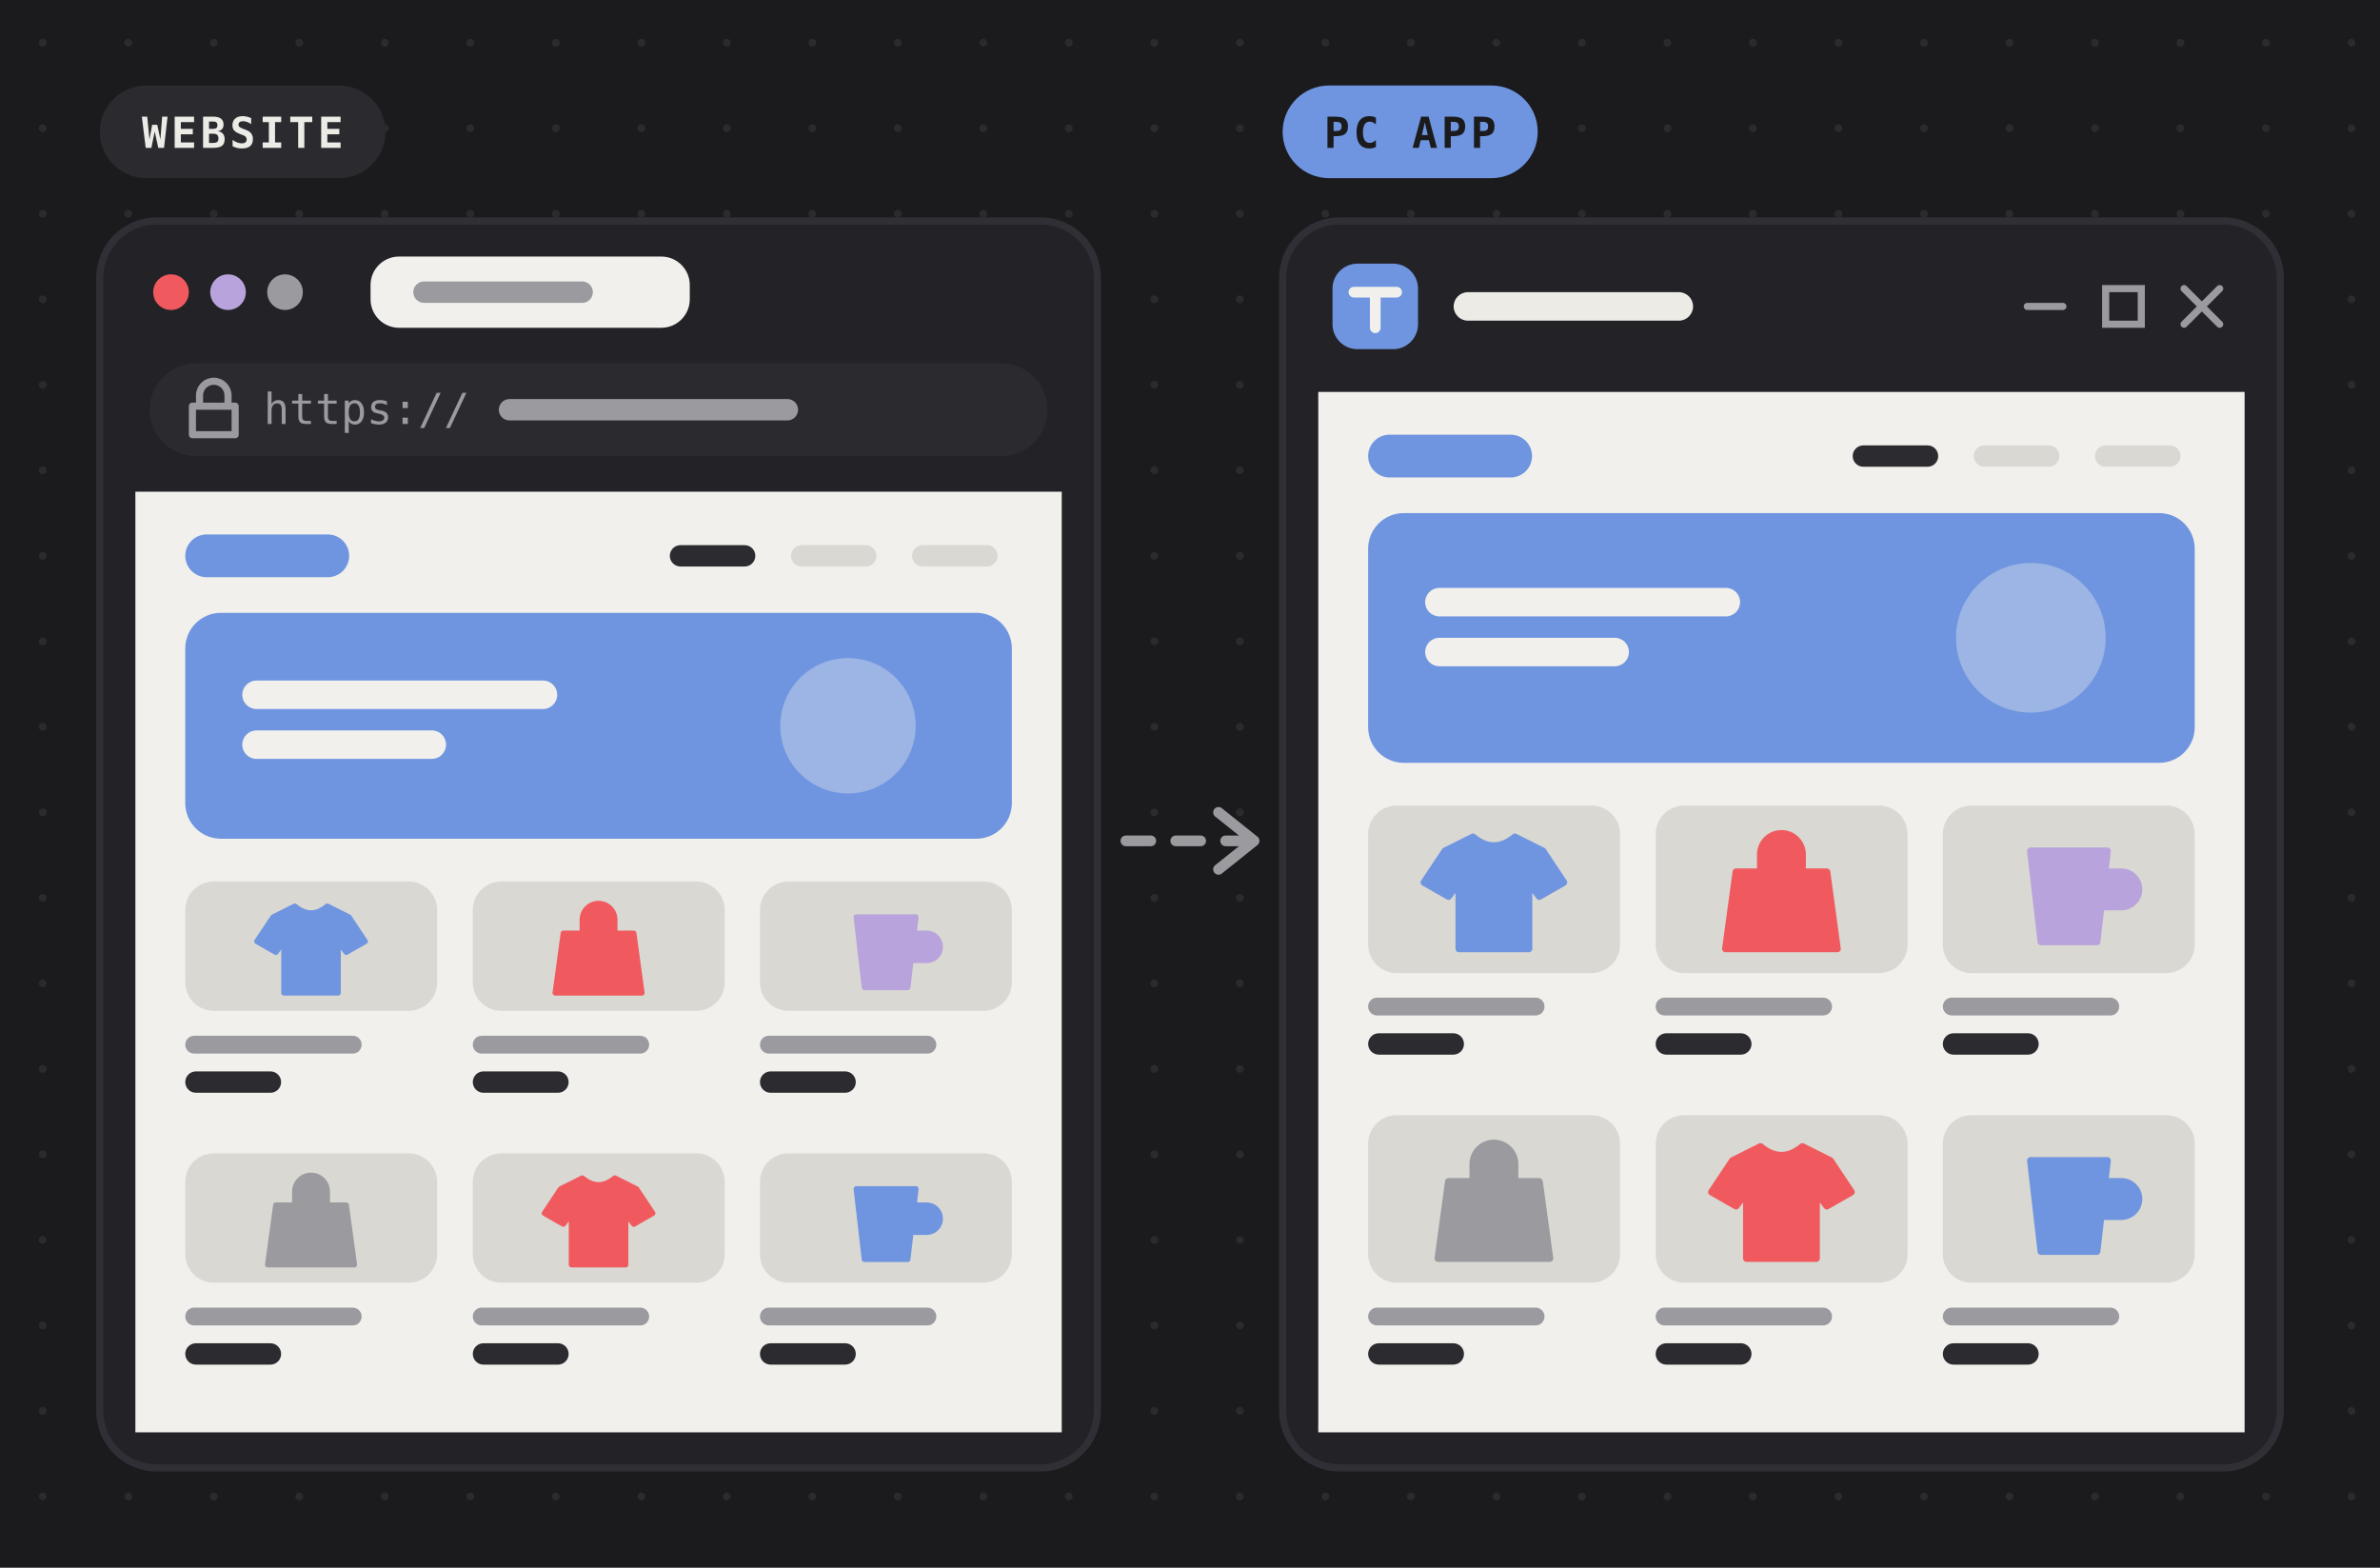
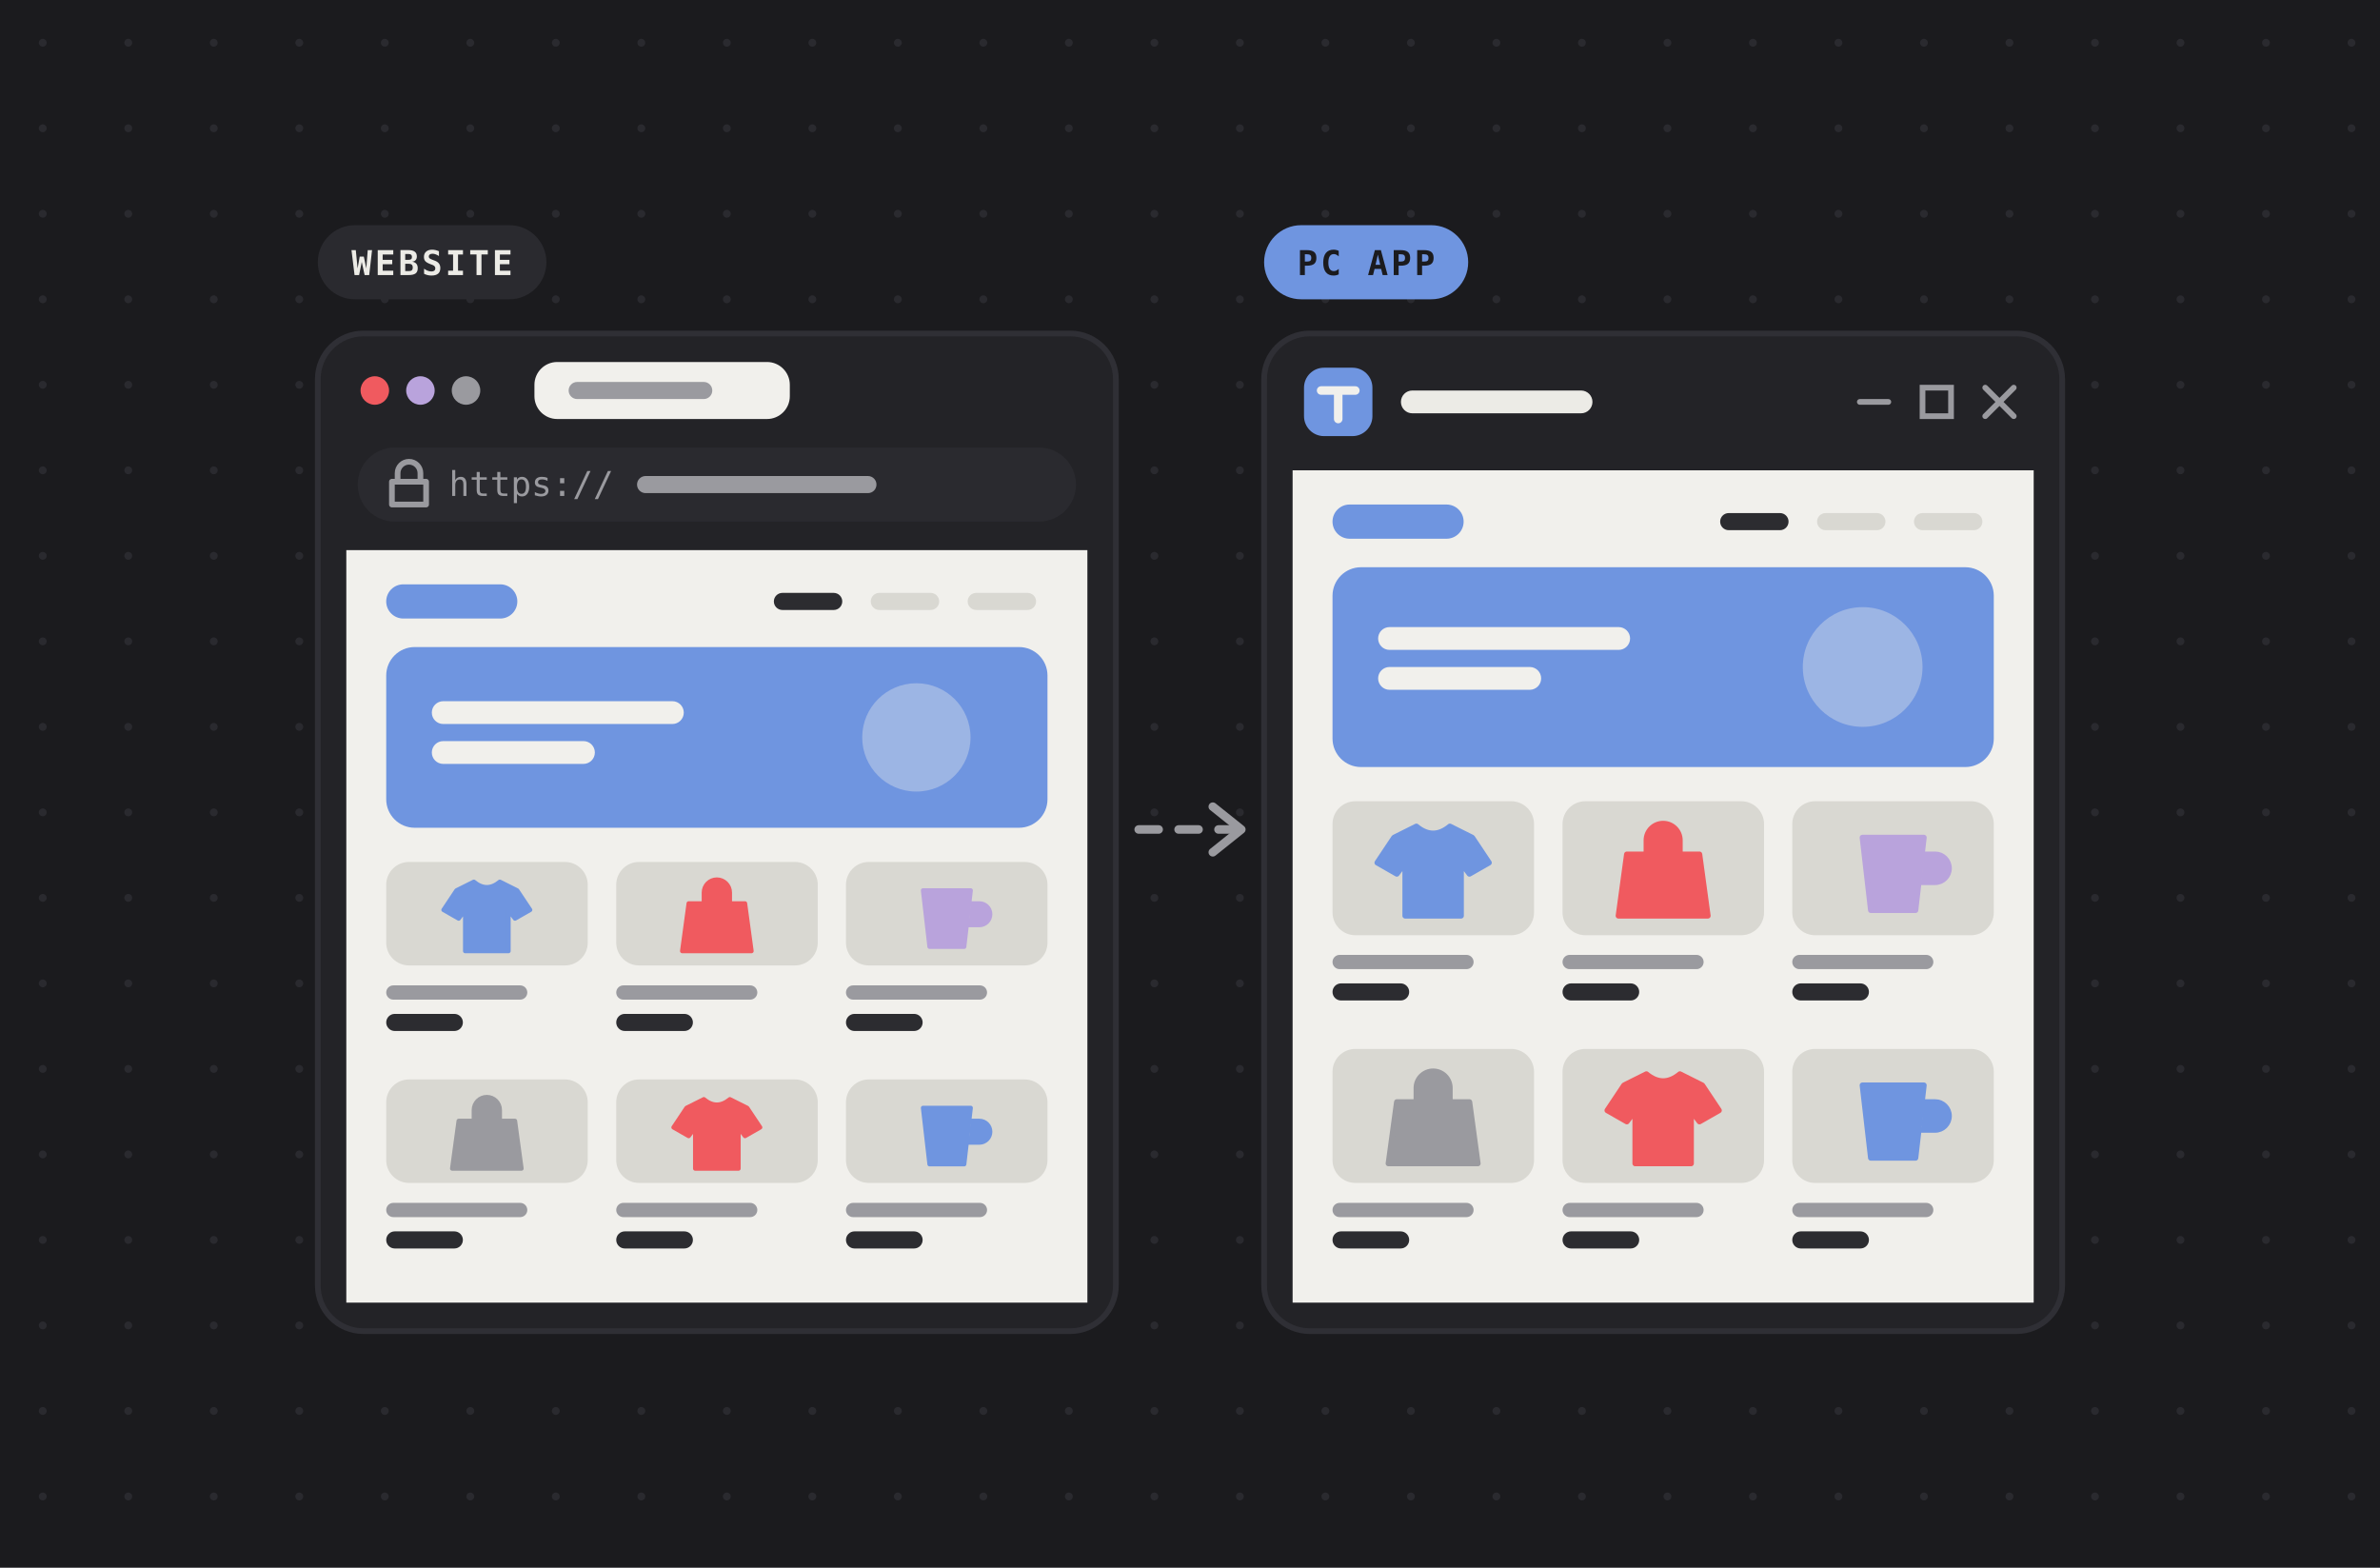
<svg xmlns="http://www.w3.org/2000/svg" viewBox="0 0 668 440" width="668" height="440">
  <rect width="668" height="440" fill="#1b1b1e" />
  <g fill="#2a2a2f">
    <circle cx="12" cy="12" r="1.1" />
    <circle cx="12" cy="36" r="1.1" />
    <circle cx="12" cy="60" r="1.1" />
    <circle cx="12" cy="84" r="1.1" />
    <circle cx="12" cy="108" r="1.1" />
    <circle cx="12" cy="132" r="1.1" />
    <circle cx="12" cy="156" r="1.1" />
    <circle cx="12" cy="180" r="1.1" />
    <circle cx="12" cy="204" r="1.1" />
    <circle cx="12" cy="228" r="1.1" />
    <circle cx="12" cy="252" r="1.1" />
    <circle cx="12" cy="276" r="1.1" />
    <circle cx="12" cy="300" r="1.1" />
    <circle cx="12" cy="324" r="1.1" />
    <circle cx="12" cy="348" r="1.1" />
    <circle cx="12" cy="372" r="1.1" />
    <circle cx="12" cy="396" r="1.1" />
    <circle cx="12" cy="420" r="1.1" />
    <circle cx="36" cy="12" r="1.1" />
    <circle cx="36" cy="36" r="1.1" />
    <circle cx="36" cy="60" r="1.1" />
    <circle cx="36" cy="84" r="1.1" />
    <circle cx="36" cy="108" r="1.1" />
    <circle cx="36" cy="132" r="1.1" />
    <circle cx="36" cy="156" r="1.1" />
    <circle cx="36" cy="180" r="1.1" />
    <circle cx="36" cy="204" r="1.1" />
    <circle cx="36" cy="228" r="1.1" />
    <circle cx="36" cy="252" r="1.1" />
    <circle cx="36" cy="276" r="1.1" />
    <circle cx="36" cy="300" r="1.1" />
    <circle cx="36" cy="324" r="1.1" />
    <circle cx="36" cy="348" r="1.1" />
    <circle cx="36" cy="372" r="1.1" />
    <circle cx="36" cy="396" r="1.1" />
    <circle cx="36" cy="420" r="1.1" />
    <circle cx="60" cy="12" r="1.1" />
    <circle cx="60" cy="36" r="1.1" />
    <circle cx="60" cy="60" r="1.1" />
    <circle cx="60" cy="84" r="1.1" />
    <circle cx="60" cy="108" r="1.1" />
    <circle cx="60" cy="132" r="1.1" />
    <circle cx="60" cy="156" r="1.1" />
    <circle cx="60" cy="180" r="1.1" />
    <circle cx="60" cy="204" r="1.1" />
    <circle cx="60" cy="228" r="1.1" />
    <circle cx="60" cy="252" r="1.1" />
    <circle cx="60" cy="276" r="1.1" />
    <circle cx="60" cy="300" r="1.1" />
    <circle cx="60" cy="324" r="1.1" />
    <circle cx="60" cy="348" r="1.1" />
    <circle cx="60" cy="372" r="1.1" />
    <circle cx="60" cy="396" r="1.1" />
    <circle cx="60" cy="420" r="1.1" />
    <circle cx="84" cy="12" r="1.1" />
    <circle cx="84" cy="36" r="1.1" />
    <circle cx="84" cy="60" r="1.1" />
    <circle cx="84" cy="84" r="1.1" />
    <circle cx="84" cy="108" r="1.1" />
    <circle cx="84" cy="132" r="1.1" />
    <circle cx="84" cy="156" r="1.1" />
    <circle cx="84" cy="180" r="1.1" />
    <circle cx="84" cy="204" r="1.1" />
    <circle cx="84" cy="228" r="1.1" />
    <circle cx="84" cy="252" r="1.1" />
    <circle cx="84" cy="276" r="1.1" />
    <circle cx="84" cy="300" r="1.1" />
    <circle cx="84" cy="324" r="1.1" />
    <circle cx="84" cy="348" r="1.1" />
    <circle cx="84" cy="372" r="1.1" />
    <circle cx="84" cy="396" r="1.1" />
    <circle cx="84" cy="420" r="1.1" />
    <circle cx="108" cy="12" r="1.1" />
    <circle cx="108" cy="36" r="1.1" />
    <circle cx="108" cy="60" r="1.1" />
    <circle cx="108" cy="84" r="1.1" />
    <circle cx="108" cy="108" r="1.1" />
    <circle cx="108" cy="132" r="1.1" />
    <circle cx="108" cy="156" r="1.1" />
    <circle cx="108" cy="180" r="1.1" />
    <circle cx="108" cy="204" r="1.1" />
    <circle cx="108" cy="228" r="1.1" />
    <circle cx="108" cy="252" r="1.1" />
    <circle cx="108" cy="276" r="1.1" />
    <circle cx="108" cy="300" r="1.1" />
    <circle cx="108" cy="324" r="1.1" />
    <circle cx="108" cy="348" r="1.1" />
    <circle cx="108" cy="372" r="1.1" />
    <circle cx="108" cy="396" r="1.1" />
    <circle cx="108" cy="420" r="1.1" />
    <circle cx="132" cy="12" r="1.1" />
    <circle cx="132" cy="36" r="1.1" />
    <circle cx="132" cy="60" r="1.1" />
    <circle cx="132" cy="84" r="1.1" />
    <circle cx="132" cy="108" r="1.1" />
    <circle cx="132" cy="132" r="1.1" />
    <circle cx="132" cy="156" r="1.1" />
    <circle cx="132" cy="180" r="1.1" />
    <circle cx="132" cy="204" r="1.1" />
    <circle cx="132" cy="228" r="1.1" />
    <circle cx="132" cy="252" r="1.1" />
    <circle cx="132" cy="276" r="1.1" />
    <circle cx="132" cy="300" r="1.1" />
    <circle cx="132" cy="324" r="1.1" />
    <circle cx="132" cy="348" r="1.1" />
    <circle cx="132" cy="372" r="1.1" />
    <circle cx="132" cy="396" r="1.1" />
    <circle cx="132" cy="420" r="1.1" />
    <circle cx="156" cy="12" r="1.1" />
    <circle cx="156" cy="36" r="1.1" />
    <circle cx="156" cy="60" r="1.1" />
    <circle cx="156" cy="84" r="1.1" />
    <circle cx="156" cy="108" r="1.1" />
    <circle cx="156" cy="132" r="1.1" />
    <circle cx="156" cy="156" r="1.1" />
    <circle cx="156" cy="180" r="1.1" />
    <circle cx="156" cy="204" r="1.1" />
    <circle cx="156" cy="228" r="1.1" />
    <circle cx="156" cy="252" r="1.1" />
    <circle cx="156" cy="276" r="1.1" />
    <circle cx="156" cy="300" r="1.1" />
    <circle cx="156" cy="324" r="1.1" />
    <circle cx="156" cy="348" r="1.1" />
    <circle cx="156" cy="372" r="1.1" />
    <circle cx="156" cy="396" r="1.1" />
    <circle cx="156" cy="420" r="1.1" />
    <circle cx="180" cy="12" r="1.1" />
    <circle cx="180" cy="36" r="1.1" />
    <circle cx="180" cy="60" r="1.1" />
    <circle cx="180" cy="84" r="1.1" />
    <circle cx="180" cy="108" r="1.1" />
    <circle cx="180" cy="132" r="1.1" />
    <circle cx="180" cy="156" r="1.1" />
    <circle cx="180" cy="180" r="1.1" />
    <circle cx="180" cy="204" r="1.1" />
    <circle cx="180" cy="228" r="1.1" />
    <circle cx="180" cy="252" r="1.1" />
    <circle cx="180" cy="276" r="1.1" />
    <circle cx="180" cy="300" r="1.1" />
    <circle cx="180" cy="324" r="1.1" />
    <circle cx="180" cy="348" r="1.1" />
    <circle cx="180" cy="372" r="1.1" />
    <circle cx="180" cy="396" r="1.1" />
    <circle cx="180" cy="420" r="1.1" />
    <circle cx="204" cy="12" r="1.1" />
    <circle cx="204" cy="36" r="1.1" />
    <circle cx="204" cy="60" r="1.1" />
    <circle cx="204" cy="84" r="1.1" />
    <circle cx="204" cy="108" r="1.1" />
    <circle cx="204" cy="132" r="1.1" />
    <circle cx="204" cy="156" r="1.1" />
    <circle cx="204" cy="180" r="1.1" />
    <circle cx="204" cy="204" r="1.1" />
    <circle cx="204" cy="228" r="1.1" />
    <circle cx="204" cy="252" r="1.1" />
    <circle cx="204" cy="276" r="1.1" />
    <circle cx="204" cy="300" r="1.1" />
    <circle cx="204" cy="324" r="1.1" />
    <circle cx="204" cy="348" r="1.1" />
    <circle cx="204" cy="372" r="1.1" />
    <circle cx="204" cy="396" r="1.1" />
    <circle cx="204" cy="420" r="1.1" />
    <circle cx="228" cy="12" r="1.1" />
    <circle cx="228" cy="36" r="1.1" />
    <circle cx="228" cy="60" r="1.1" />
    <circle cx="228" cy="84" r="1.1" />
    <circle cx="228" cy="108" r="1.1" />
    <circle cx="228" cy="132" r="1.1" />
    <circle cx="228" cy="156" r="1.1" />
    <circle cx="228" cy="180" r="1.1" />
    <circle cx="228" cy="204" r="1.1" />
    <circle cx="228" cy="228" r="1.1" />
    <circle cx="228" cy="252" r="1.1" />
    <circle cx="228" cy="276" r="1.1" />
    <circle cx="228" cy="300" r="1.1" />
    <circle cx="228" cy="324" r="1.1" />
    <circle cx="228" cy="348" r="1.1" />
    <circle cx="228" cy="372" r="1.1" />
    <circle cx="228" cy="396" r="1.1" />
    <circle cx="228" cy="420" r="1.1" />
    <circle cx="252" cy="12" r="1.1" />
    <circle cx="252" cy="36" r="1.1" />
    <circle cx="252" cy="60" r="1.1" />
    <circle cx="252" cy="84" r="1.1" />
    <circle cx="252" cy="108" r="1.1" />
    <circle cx="252" cy="132" r="1.1" />
    <circle cx="252" cy="156" r="1.1" />
    <circle cx="252" cy="180" r="1.1" />
    <circle cx="252" cy="204" r="1.1" />
    <circle cx="252" cy="228" r="1.1" />
    <circle cx="252" cy="252" r="1.1" />
    <circle cx="252" cy="276" r="1.1" />
    <circle cx="252" cy="300" r="1.1" />
    <circle cx="252" cy="324" r="1.1" />
    <circle cx="252" cy="348" r="1.1" />
    <circle cx="252" cy="372" r="1.1" />
    <circle cx="252" cy="396" r="1.1" />
    <circle cx="252" cy="420" r="1.1" />
    <circle cx="276" cy="12" r="1.1" />
    <circle cx="276" cy="36" r="1.1" />
    <circle cx="276" cy="60" r="1.1" />
    <circle cx="276" cy="84" r="1.1" />
    <circle cx="276" cy="108" r="1.1" />
    <circle cx="276" cy="132" r="1.1" />
    <circle cx="276" cy="156" r="1.1" />
    <circle cx="276" cy="180" r="1.1" />
    <circle cx="276" cy="204" r="1.1" />
    <circle cx="276" cy="228" r="1.1" />
    <circle cx="276" cy="252" r="1.1" />
    <circle cx="276" cy="276" r="1.1" />
    <circle cx="276" cy="300" r="1.1" />
    <circle cx="276" cy="324" r="1.1" />
    <circle cx="276" cy="348" r="1.1" />
    <circle cx="276" cy="372" r="1.1" />
    <circle cx="276" cy="396" r="1.1" />
    <circle cx="276" cy="420" r="1.1" />
    <circle cx="300" cy="12" r="1.1" />
    <circle cx="300" cy="36" r="1.1" />
    <circle cx="300" cy="60" r="1.1" />
    <circle cx="300" cy="84" r="1.1" />
    <circle cx="300" cy="108" r="1.1" />
    <circle cx="300" cy="132" r="1.1" />
    <circle cx="300" cy="156" r="1.1" />
    <circle cx="300" cy="180" r="1.1" />
    <circle cx="300" cy="204" r="1.1" />
    <circle cx="300" cy="228" r="1.1" />
    <circle cx="300" cy="252" r="1.1" />
    <circle cx="300" cy="276" r="1.1" />
    <circle cx="300" cy="300" r="1.1" />
    <circle cx="300" cy="324" r="1.1" />
    <circle cx="300" cy="348" r="1.1" />
    <circle cx="300" cy="372" r="1.1" />
    <circle cx="300" cy="396" r="1.1" />
    <circle cx="300" cy="420" r="1.1" />
    <circle cx="324" cy="12" r="1.1" />
    <circle cx="324" cy="36" r="1.1" />
    <circle cx="324" cy="60" r="1.1" />
    <circle cx="324" cy="84" r="1.1" />
    <circle cx="324" cy="108" r="1.1" />
    <circle cx="324" cy="132" r="1.1" />
    <circle cx="324" cy="156" r="1.1" />
    <circle cx="324" cy="180" r="1.1" />
    <circle cx="324" cy="204" r="1.1" />
    <circle cx="324" cy="228" r="1.1" />
    <circle cx="324" cy="252" r="1.1" />
    <circle cx="324" cy="276" r="1.1" />
    <circle cx="324" cy="300" r="1.1" />
    <circle cx="324" cy="324" r="1.1" />
    <circle cx="324" cy="348" r="1.1" />
    <circle cx="324" cy="372" r="1.1" />
    <circle cx="324" cy="396" r="1.1" />
    <circle cx="324" cy="420" r="1.1" />
    <circle cx="348" cy="12" r="1.1" />
    <circle cx="348" cy="36" r="1.1" />
    <circle cx="348" cy="60" r="1.1" />
    <circle cx="348" cy="84" r="1.1" />
    <circle cx="348" cy="108" r="1.1" />
    <circle cx="348" cy="132" r="1.1" />
    <circle cx="348" cy="156" r="1.1" />
    <circle cx="348" cy="180" r="1.1" />
    <circle cx="348" cy="204" r="1.1" />
    <circle cx="348" cy="228" r="1.1" />
    <circle cx="348" cy="252" r="1.1" />
    <circle cx="348" cy="276" r="1.1" />
    <circle cx="348" cy="300" r="1.1" />
    <circle cx="348" cy="324" r="1.1" />
    <circle cx="348" cy="348" r="1.1" />
    <circle cx="348" cy="372" r="1.1" />
    <circle cx="348" cy="396" r="1.1" />
    <circle cx="348" cy="420" r="1.1" />
    <circle cx="372" cy="12" r="1.1" />
    <circle cx="372" cy="36" r="1.1" />
    <circle cx="372" cy="60" r="1.1" />
    <circle cx="372" cy="84" r="1.1" />
    <circle cx="372" cy="108" r="1.1" />
    <circle cx="372" cy="132" r="1.1" />
    <circle cx="372" cy="156" r="1.1" />
    <circle cx="372" cy="180" r="1.1" />
    <circle cx="372" cy="204" r="1.1" />
    <circle cx="372" cy="228" r="1.1" />
    <circle cx="372" cy="252" r="1.1" />
    <circle cx="372" cy="276" r="1.1" />
    <circle cx="372" cy="300" r="1.1" />
    <circle cx="372" cy="324" r="1.1" />
    <circle cx="372" cy="348" r="1.1" />
    <circle cx="372" cy="372" r="1.1" />
    <circle cx="372" cy="396" r="1.1" />
    <circle cx="372" cy="420" r="1.1" />
    <circle cx="396" cy="12" r="1.1" />
    <circle cx="396" cy="36" r="1.1" />
    <circle cx="396" cy="60" r="1.1" />
    <circle cx="396" cy="84" r="1.1" />
    <circle cx="396" cy="108" r="1.1" />
    <circle cx="396" cy="132" r="1.1" />
    <circle cx="396" cy="156" r="1.1" />
    <circle cx="396" cy="180" r="1.1" />
    <circle cx="396" cy="204" r="1.1" />
    <circle cx="396" cy="228" r="1.1" />
    <circle cx="396" cy="252" r="1.1" />
    <circle cx="396" cy="276" r="1.1" />
    <circle cx="396" cy="300" r="1.1" />
    <circle cx="396" cy="324" r="1.1" />
    <circle cx="396" cy="348" r="1.1" />
    <circle cx="396" cy="372" r="1.1" />
    <circle cx="396" cy="396" r="1.1" />
    <circle cx="396" cy="420" r="1.1" />
    <circle cx="420" cy="12" r="1.1" />
    <circle cx="420" cy="36" r="1.1" />
    <circle cx="420" cy="60" r="1.1" />
    <circle cx="420" cy="84" r="1.1" />
    <circle cx="420" cy="108" r="1.1" />
    <circle cx="420" cy="132" r="1.1" />
    <circle cx="420" cy="156" r="1.1" />
    <circle cx="420" cy="180" r="1.1" />
    <circle cx="420" cy="204" r="1.1" />
    <circle cx="420" cy="228" r="1.1" />
    <circle cx="420" cy="252" r="1.1" />
    <circle cx="420" cy="276" r="1.1" />
    <circle cx="420" cy="300" r="1.1" />
    <circle cx="420" cy="324" r="1.1" />
    <circle cx="420" cy="348" r="1.1" />
    <circle cx="420" cy="372" r="1.1" />
    <circle cx="420" cy="396" r="1.1" />
    <circle cx="420" cy="420" r="1.1" />
    <circle cx="444" cy="12" r="1.1" />
    <circle cx="444" cy="36" r="1.1" />
    <circle cx="444" cy="60" r="1.1" />
    <circle cx="444" cy="84" r="1.1" />
    <circle cx="444" cy="108" r="1.1" />
    <circle cx="444" cy="132" r="1.1" />
    <circle cx="444" cy="156" r="1.1" />
    <circle cx="444" cy="180" r="1.1" />
    <circle cx="444" cy="204" r="1.1" />
    <circle cx="444" cy="228" r="1.1" />
    <circle cx="444" cy="252" r="1.1" />
    <circle cx="444" cy="276" r="1.1" />
    <circle cx="444" cy="300" r="1.1" />
    <circle cx="444" cy="324" r="1.1" />
    <circle cx="444" cy="348" r="1.1" />
    <circle cx="444" cy="372" r="1.1" />
    <circle cx="444" cy="396" r="1.1" />
    <circle cx="444" cy="420" r="1.1" />
    <circle cx="468" cy="12" r="1.1" />
    <circle cx="468" cy="36" r="1.1" />
    <circle cx="468" cy="60" r="1.1" />
    <circle cx="468" cy="84" r="1.1" />
    <circle cx="468" cy="108" r="1.1" />
    <circle cx="468" cy="132" r="1.1" />
    <circle cx="468" cy="156" r="1.1" />
    <circle cx="468" cy="180" r="1.1" />
    <circle cx="468" cy="204" r="1.1" />
    <circle cx="468" cy="228" r="1.1" />
    <circle cx="468" cy="252" r="1.1" />
    <circle cx="468" cy="276" r="1.1" />
    <circle cx="468" cy="300" r="1.1" />
    <circle cx="468" cy="324" r="1.1" />
    <circle cx="468" cy="348" r="1.1" />
    <circle cx="468" cy="372" r="1.1" />
    <circle cx="468" cy="396" r="1.1" />
    <circle cx="468" cy="420" r="1.1" />
    <circle cx="492" cy="12" r="1.1" />
    <circle cx="492" cy="36" r="1.1" />
    <circle cx="492" cy="60" r="1.1" />
    <circle cx="492" cy="84" r="1.1" />
    <circle cx="492" cy="108" r="1.1" />
    <circle cx="492" cy="132" r="1.1" />
    <circle cx="492" cy="156" r="1.1" />
    <circle cx="492" cy="180" r="1.1" />
    <circle cx="492" cy="204" r="1.1" />
    <circle cx="492" cy="228" r="1.1" />
    <circle cx="492" cy="252" r="1.1" />
    <circle cx="492" cy="276" r="1.1" />
    <circle cx="492" cy="300" r="1.1" />
    <circle cx="492" cy="324" r="1.1" />
    <circle cx="492" cy="348" r="1.1" />
    <circle cx="492" cy="372" r="1.1" />
    <circle cx="492" cy="396" r="1.1" />
    <circle cx="492" cy="420" r="1.1" />
    <circle cx="516" cy="12" r="1.1" />
    <circle cx="516" cy="36" r="1.1" />
    <circle cx="516" cy="60" r="1.1" />
    <circle cx="516" cy="84" r="1.1" />
    <circle cx="516" cy="108" r="1.1" />
    <circle cx="516" cy="132" r="1.1" />
    <circle cx="516" cy="156" r="1.1" />
    <circle cx="516" cy="180" r="1.1" />
    <circle cx="516" cy="204" r="1.1" />
    <circle cx="516" cy="228" r="1.1" />
    <circle cx="516" cy="252" r="1.1" />
    <circle cx="516" cy="276" r="1.1" />
    <circle cx="516" cy="300" r="1.1" />
    <circle cx="516" cy="324" r="1.1" />
    <circle cx="516" cy="348" r="1.1" />
    <circle cx="516" cy="372" r="1.1" />
    <circle cx="516" cy="396" r="1.1" />
    <circle cx="516" cy="420" r="1.1" />
    <circle cx="540" cy="12" r="1.1" />
    <circle cx="540" cy="36" r="1.1" />
    <circle cx="540" cy="60" r="1.1" />
    <circle cx="540" cy="84" r="1.1" />
    <circle cx="540" cy="108" r="1.1" />
    <circle cx="540" cy="132" r="1.1" />
    <circle cx="540" cy="156" r="1.1" />
    <circle cx="540" cy="180" r="1.1" />
    <circle cx="540" cy="204" r="1.1" />
    <circle cx="540" cy="228" r="1.1" />
    <circle cx="540" cy="252" r="1.1" />
    <circle cx="540" cy="276" r="1.1" />
    <circle cx="540" cy="300" r="1.1" />
    <circle cx="540" cy="324" r="1.1" />
    <circle cx="540" cy="348" r="1.1" />
    <circle cx="540" cy="372" r="1.1" />
    <circle cx="540" cy="396" r="1.1" />
    <circle cx="540" cy="420" r="1.1" />
    <circle cx="564" cy="12" r="1.1" />
    <circle cx="564" cy="36" r="1.1" />
    <circle cx="564" cy="60" r="1.1" />
    <circle cx="564" cy="84" r="1.1" />
    <circle cx="564" cy="108" r="1.1" />
    <circle cx="564" cy="132" r="1.1" />
    <circle cx="564" cy="156" r="1.1" />
    <circle cx="564" cy="180" r="1.1" />
    <circle cx="564" cy="204" r="1.1" />
    <circle cx="564" cy="228" r="1.1" />
    <circle cx="564" cy="252" r="1.1" />
    <circle cx="564" cy="276" r="1.1" />
    <circle cx="564" cy="300" r="1.1" />
    <circle cx="564" cy="324" r="1.1" />
    <circle cx="564" cy="348" r="1.1" />
    <circle cx="564" cy="372" r="1.1" />
    <circle cx="564" cy="396" r="1.1" />
    <circle cx="564" cy="420" r="1.1" />
    <circle cx="588" cy="12" r="1.1" />
    <circle cx="588" cy="36" r="1.1" />
    <circle cx="588" cy="60" r="1.1" />
    <circle cx="588" cy="84" r="1.1" />
    <circle cx="588" cy="108" r="1.1" />
    <circle cx="588" cy="132" r="1.1" />
    <circle cx="588" cy="156" r="1.1" />
    <circle cx="588" cy="180" r="1.1" />
    <circle cx="588" cy="204" r="1.1" />
    <circle cx="588" cy="228" r="1.1" />
    <circle cx="588" cy="252" r="1.1" />
    <circle cx="588" cy="276" r="1.1" />
    <circle cx="588" cy="300" r="1.1" />
    <circle cx="588" cy="324" r="1.1" />
    <circle cx="588" cy="348" r="1.1" />
    <circle cx="588" cy="372" r="1.1" />
    <circle cx="588" cy="396" r="1.1" />
    <circle cx="588" cy="420" r="1.1" />
    <circle cx="612" cy="12" r="1.1" />
    <circle cx="612" cy="36" r="1.1" />
    <circle cx="612" cy="60" r="1.1" />
    <circle cx="612" cy="84" r="1.1" />
    <circle cx="612" cy="108" r="1.1" />
    <circle cx="612" cy="132" r="1.1" />
    <circle cx="612" cy="156" r="1.1" />
    <circle cx="612" cy="180" r="1.1" />
    <circle cx="612" cy="204" r="1.1" />
    <circle cx="612" cy="228" r="1.1" />
    <circle cx="612" cy="252" r="1.1" />
    <circle cx="612" cy="276" r="1.1" />
    <circle cx="612" cy="300" r="1.1" />
    <circle cx="612" cy="324" r="1.1" />
    <circle cx="612" cy="348" r="1.1" />
    <circle cx="612" cy="372" r="1.1" />
    <circle cx="612" cy="396" r="1.1" />
    <circle cx="612" cy="420" r="1.1" />
    <circle cx="636" cy="12" r="1.1" />
    <circle cx="636" cy="36" r="1.1" />
    <circle cx="636" cy="60" r="1.1" />
    <circle cx="636" cy="84" r="1.1" />
    <circle cx="636" cy="108" r="1.1" />
    <circle cx="636" cy="132" r="1.1" />
    <circle cx="636" cy="156" r="1.1" />
    <circle cx="636" cy="180" r="1.1" />
    <circle cx="636" cy="204" r="1.1" />
    <circle cx="636" cy="228" r="1.1" />
    <circle cx="636" cy="252" r="1.1" />
    <circle cx="636" cy="276" r="1.1" />
    <circle cx="636" cy="300" r="1.1" />
    <circle cx="636" cy="324" r="1.1" />
    <circle cx="636" cy="348" r="1.1" />
    <circle cx="636" cy="372" r="1.1" />
    <circle cx="636" cy="396" r="1.1" />
    <circle cx="636" cy="420" r="1.1" />
    <circle cx="660" cy="12" r="1.1" />
    <circle cx="660" cy="36" r="1.1" />
    <circle cx="660" cy="60" r="1.1" />
    <circle cx="660" cy="84" r="1.1" />
    <circle cx="660" cy="108" r="1.1" />
    <circle cx="660" cy="132" r="1.1" />
    <circle cx="660" cy="156" r="1.1" />
    <circle cx="660" cy="180" r="1.1" />
    <circle cx="660" cy="204" r="1.1" />
    <circle cx="660" cy="228" r="1.1" />
    <circle cx="660" cy="252" r="1.1" />
    <circle cx="660" cy="276" r="1.1" />
    <circle cx="660" cy="300" r="1.1" />
    <circle cx="660" cy="324" r="1.1" />
    <circle cx="660" cy="348" r="1.1" />
    <circle cx="660" cy="372" r="1.1" />
    <circle cx="660" cy="396" r="1.1" />
    <circle cx="660" cy="420" r="1.1" />
  </g>
-   <rect x="28.0" y="24" width="80.2" height="26" rx="13" fill="#2a2a2f" />
-   <text x="68.1" y="41.5" font-family="'SF Mono','Menlo','Consolas',monospace" font-size="12" font-weight="700" fill="#ecebe6" text-anchor="middle" letter-spacing="1">WEBSITE</text>
-   <rect x="28" y="62" width="280" height="350" rx="16" fill="#232327" stroke="#2f2f35" stroke-width="2" />
-   <circle cx="48" cy="82" r="5" fill="#f05a5f" />
-   <circle cx="64" cy="82" r="5" fill="#b9a3dc" />
-   <circle cx="80" cy="82" r="5" fill="#9a9a9f" />
-   <rect x="104" y="72" width="89.6" height="20" rx="8" fill="#f1f0ec" />
-   <rect x="116.0" y="79.0" width="50.4" height="6" rx="3.0" fill="#9a9a9f" />
-   <rect x="42" y="102" width="252" height="26" rx="13" fill="#2a2a2f" />
-   <path d="M56 114 v-3 a4 4 0 0 1 8 0 v3 M54 114 h12 v8 h-12 z" fill="none" stroke="#9a9a9f" stroke-width="2" stroke-linejoin="round" />
-   <text x="74.0" y="119.0" font-family="'SF Mono','Menlo','Consolas',monospace" font-size="12" font-weight="400" fill="#9a9a9f" text-anchor="start">https://</text>
-   <rect x="140.0" y="112.0" width="84.0" height="6" rx="3.0" fill="#9a9a9f" />
-   <rect x="38" y="138" width="260" height="264" fill="#f1f0ec" />
-   <rect x="52" y="150" width="46" height="12" rx="6" fill="#6f95e0" />
-   <rect x="188.0" y="153.0" width="24.0" height="6" rx="3.0" fill="#2c2c30" />
-   <rect x="222.0" y="153.0" width="24.0" height="6" rx="3.0" fill="#d9d8d2" />
-   <rect x="256.0" y="153.0" width="24.0" height="6" rx="3.0" fill="#d9d8d2" />
-   <rect x="52" y="172" width="232" height="63.4" rx="10" fill="#6f95e0" />
-   <rect x="68.0" y="191.0" width="88.4" height="8" rx="4.0" fill="#f1f0ec" />
-   <rect x="68.0" y="205.0" width="57.2" height="8" rx="4.0" fill="#f1f0ec" />
-   <circle cx="238.0" cy="203.7" r="19.0" fill="#f1f0ec" opacity=".35" />
-   <rect x="52.0" y="247.4" width="70.7" height="36.3" rx="8" fill="#d9d8d2" />
-   <path transform="translate(87.3 266.5) scale(0.76)" d="M-14 -12 l8 -4 q6 5 12 0 l8 4 l6 9 l-7 4 l-3 -4 v19 h-20 v-19 l-3 4 l-7 -4 z" fill="#6f95e0" stroke="#6f95e0" stroke-width="2" stroke-linejoin="round" />
-   <rect x="52.0" y="290.7" width="49.5" height="5" rx="2.5" fill="#9a9a9f" />
-   <rect x="52.0" y="300.7" width="26.9" height="6" rx="3.0" fill="#2c2c30" />
-   <rect x="132.7" y="247.4" width="70.7" height="36.3" rx="8" fill="#d9d8d2" />
-   <path transform="translate(168.0 266.5) scale(0.76)" d="M-13 -6 h26 l3 22 h-32 z M-6 -6 v-5 a6 6 0 0 1 12 0 v5" fill="#f05a5f" stroke="#f05a5f" stroke-width="2" stroke-linejoin="round" />
-   <rect x="132.7" y="290.7" width="49.5" height="5" rx="2.5" fill="#9a9a9f" />
-   <rect x="132.7" y="300.7" width="26.9" height="6" rx="3.0" fill="#2c2c30" />
-   <rect x="213.3" y="247.4" width="70.7" height="36.3" rx="8" fill="#d9d8d2" />
-   <path transform="translate(248.7 266.5) scale(0.76)" d="M-11 -12 h22 l-3 26 h-16 z M11 -6 h4 a5 5 0 0 1 0 10 h-5" fill="#b9a3dc" stroke="#b9a3dc" stroke-width="2" stroke-linejoin="round" />
-   <rect x="213.3" y="290.7" width="49.5" height="5" rx="2.5" fill="#9a9a9f" />
-   <rect x="213.3" y="300.7" width="26.9" height="6" rx="3.0" fill="#2c2c30" />
-   <rect x="52.0" y="323.7" width="70.7" height="36.3" rx="8" fill="#d9d8d2" />
-   <path transform="translate(87.3 342.8) scale(0.76)" d="M-13 -6 h26 l3 22 h-32 z M-6 -6 v-5 a6 6 0 0 1 12 0 v5" fill="#9a9a9f" stroke="#9a9a9f" stroke-width="2" stroke-linejoin="round" />
-   <rect x="52.0" y="367.0" width="49.5" height="5" rx="2.5" fill="#9a9a9f" />
-   <rect x="52.0" y="377.0" width="26.9" height="6" rx="3.0" fill="#2c2c30" />
-   <rect x="132.7" y="323.7" width="70.7" height="36.3" rx="8" fill="#d9d8d2" />
-   <path transform="translate(168.0 342.8) scale(0.76)" d="M-14 -12 l8 -4 q6 5 12 0 l8 4 l6 9 l-7 4 l-3 -4 v19 h-20 v-19 l-3 4 l-7 -4 z" fill="#f05a5f" stroke="#f05a5f" stroke-width="2" stroke-linejoin="round" />
-   <rect x="132.7" y="367.0" width="49.5" height="5" rx="2.5" fill="#9a9a9f" />
-   <rect x="132.7" y="377.0" width="26.9" height="6" rx="3.0" fill="#2c2c30" />
-   <rect x="213.3" y="323.7" width="70.7" height="36.3" rx="8" fill="#d9d8d2" />
-   <path transform="translate(248.7 342.8) scale(0.76)" d="M-11 -12 h22 l-3 26 h-16 z M11 -6 h4 a5 5 0 0 1 0 10 h-5" fill="#6f95e0" stroke="#6f95e0" stroke-width="2" stroke-linejoin="round" />
-   <rect x="213.3" y="367.0" width="49.5" height="5" rx="2.5" fill="#9a9a9f" />
-   <rect x="213.3" y="377.0" width="26.9" height="6" rx="3.0" fill="#2c2c30" />
-   <path d="M316 236 H352" stroke="#9a9a9f" stroke-width="3" stroke-dasharray="7 7" stroke-linecap="round" />
-   <path d="M342 228 L352 236 L342 244" fill="none" stroke="#9a9a9f" stroke-width="3" stroke-linecap="round" stroke-linejoin="round" />
-   <rect x="360.0" y="24" width="71.6" height="26" rx="13" fill="#6f95e0" />
-   <text x="395.8" y="41.5" font-family="'SF Mono','Menlo','Consolas',monospace" font-size="12" font-weight="700" fill="#1b1b1e" text-anchor="middle" letter-spacing="1">PC APP</text>
-   <rect x="360" y="62" width="280" height="350" rx="16" fill="#232327" stroke="#2f2f35" stroke-width="2" />
-   <rect x="374" y="74" width="24" height="24" rx="7" fill="#6f95e0" />
-   <path d="M380 82 h12 M386 82 v10" stroke="#f1f0ec" stroke-width="3" stroke-linecap="round" />
-   <rect x="408.0" y="82.0" width="67.2" height="8" rx="4.0" fill="#ecebe6" />
-   <path transform="translate(574 86)" d="M-5 0 h10" fill="none" stroke="#9a9a9f" stroke-width="2" stroke-linecap="round" />
-   <path transform="translate(596 86)" d="M-5 -5 h10 v10 h-10 z" fill="none" stroke="#9a9a9f" stroke-width="2" stroke-linecap="round" />
-   <path transform="translate(618 86)" d="M-5 -5 l10 10 M5 -5 l-10 10" fill="none" stroke="#9a9a9f" stroke-width="2" stroke-linecap="round" />
-   <rect x="370" y="110" width="260" height="292" fill="#f1f0ec" />
-   <rect x="384" y="122" width="46" height="12" rx="6" fill="#6f95e0" />
-   <rect x="520.0" y="125.0" width="24.0" height="6" rx="3.0" fill="#2c2c30" />
-   <rect x="554.0" y="125.0" width="24.0" height="6" rx="3.0" fill="#d9d8d2" />
-   <rect x="588.0" y="125.0" width="24.0" height="6" rx="3.0" fill="#d9d8d2" />
-   <rect x="384" y="144" width="232" height="70.1" rx="10" fill="#6f95e0" />
-   <rect x="400.0" y="165.0" width="88.4" height="8" rx="4.0" fill="#f1f0ec" />
-   <rect x="400.0" y="179.0" width="57.2" height="8" rx="4.0" fill="#f1f0ec" />
-   <circle cx="570.0" cy="179.0" r="21.0" fill="#f1f0ec" opacity=".35" />
-   <rect x="384.0" y="226.1" width="70.7" height="47.0" rx="8" fill="#d9d8d2" />
-   <path transform="translate(419.3 250.6) scale(0.98)" d="M-14 -12 l8 -4 q6 5 12 0 l8 4 l6 9 l-7 4 l-3 -4 v19 h-20 v-19 l-3 4 l-7 -4 z" fill="#6f95e0" stroke="#6f95e0" stroke-width="2" stroke-linejoin="round" />
-   <rect x="384.0" y="280.0" width="49.5" height="5" rx="2.5" fill="#9a9a9f" />
-   <rect x="384.0" y="290.0" width="26.9" height="6" rx="3.0" fill="#2c2c30" />
-   <rect x="464.7" y="226.1" width="70.7" height="47.0" rx="8" fill="#d9d8d2" />
-   <path transform="translate(500.0 250.6) scale(0.98)" d="M-13 -6 h26 l3 22 h-32 z M-6 -6 v-5 a6 6 0 0 1 12 0 v5" fill="#f05a5f" stroke="#f05a5f" stroke-width="2" stroke-linejoin="round" />
-   <rect x="464.7" y="280.0" width="49.5" height="5" rx="2.5" fill="#9a9a9f" />
-   <rect x="464.7" y="290.0" width="26.9" height="6" rx="3.0" fill="#2c2c30" />
-   <rect x="545.3" y="226.1" width="70.7" height="47.0" rx="8" fill="#d9d8d2" />
-   <path transform="translate(580.7 250.6) scale(0.98)" d="M-11 -12 h22 l-3 26 h-16 z M11 -6 h4 a5 5 0 0 1 0 10 h-5" fill="#b9a3dc" stroke="#b9a3dc" stroke-width="2" stroke-linejoin="round" />
-   <rect x="545.3" y="280.0" width="49.5" height="5" rx="2.5" fill="#9a9a9f" />
-   <rect x="545.3" y="290.0" width="26.9" height="6" rx="3.0" fill="#2c2c30" />
-   <rect x="384.0" y="313.0" width="70.7" height="47.0" rx="8" fill="#d9d8d2" />
-   <path transform="translate(419.3 337.5) scale(0.98)" d="M-13 -6 h26 l3 22 h-32 z M-6 -6 v-5 a6 6 0 0 1 12 0 v5" fill="#9a9a9f" stroke="#9a9a9f" stroke-width="2" stroke-linejoin="round" />
-   <rect x="384.0" y="367.0" width="49.5" height="5" rx="2.5" fill="#9a9a9f" />
-   <rect x="384.0" y="377.0" width="26.9" height="6" rx="3.0" fill="#2c2c30" />
-   <rect x="464.7" y="313.0" width="70.7" height="47.0" rx="8" fill="#d9d8d2" />
-   <path transform="translate(500.0 337.5) scale(0.98)" d="M-14 -12 l8 -4 q6 5 12 0 l8 4 l6 9 l-7 4 l-3 -4 v19 h-20 v-19 l-3 4 l-7 -4 z" fill="#f05a5f" stroke="#f05a5f" stroke-width="2" stroke-linejoin="round" />
-   <rect x="464.7" y="367.0" width="49.5" height="5" rx="2.5" fill="#9a9a9f" />
-   <rect x="464.7" y="377.0" width="26.9" height="6" rx="3.0" fill="#2c2c30" />
-   <rect x="545.3" y="313.0" width="70.7" height="47.0" rx="8" fill="#d9d8d2" />
-   <path transform="translate(580.7 337.5) scale(0.98)" d="M-11 -12 h22 l-3 26 h-16 z M11 -6 h4 a5 5 0 0 1 0 10 h-5" fill="#6f95e0" stroke="#6f95e0" stroke-width="2" stroke-linejoin="round" />
-   <rect x="545.3" y="367.0" width="49.5" height="5" rx="2.5" fill="#9a9a9f" />
-   <rect x="545.3" y="377.0" width="26.9" height="6" rx="3.0" fill="#2c2c30" />
+   <g transform="translate(66.8 44.0) scale(0.8)">
+     <rect x="28.0" y="24" width="80.2" height="26" rx="13" fill="#2a2a2f" />
+     <text x="68.1" y="41.5" font-family="'SF Mono','Menlo','Consolas',monospace" font-size="12" font-weight="700" fill="#ecebe6" text-anchor="middle" letter-spacing="1">WEBSITE</text>
+     <rect x="28" y="62" width="280" height="350" rx="16" fill="#232327" stroke="#2f2f35" stroke-width="2" />
+     <circle cx="48" cy="82" r="5" fill="#f05a5f" />
+     <circle cx="64" cy="82" r="5" fill="#b9a3dc" />
+     <circle cx="80" cy="82" r="5" fill="#9a9a9f" />
+     <rect x="104" y="72" width="89.6" height="20" rx="8" fill="#f1f0ec" />
+     <rect x="116.0" y="79.0" width="50.4" height="6" rx="3.0" fill="#9a9a9f" />
+     <rect x="42" y="102" width="252" height="26" rx="13" fill="#2a2a2f" />
+     <path d="M56 114 v-3 a4 4 0 0 1 8 0 v3 M54 114 h12 v8 h-12 z" fill="none" stroke="#9a9a9f" stroke-width="2" stroke-linejoin="round" />
+     <text x="74.0" y="119.0" font-family="'SF Mono','Menlo','Consolas',monospace" font-size="12" font-weight="400" fill="#9a9a9f" text-anchor="start">https://</text>
+     <rect x="140.0" y="112.0" width="84.0" height="6" rx="3.0" fill="#9a9a9f" />
+     <rect x="38" y="138" width="260" height="264" fill="#f1f0ec" />
+     <rect x="52" y="150" width="46" height="12" rx="6" fill="#6f95e0" />
+     <rect x="188.0" y="153.0" width="24.0" height="6" rx="3.0" fill="#2c2c30" />
+     <rect x="222.0" y="153.0" width="24.0" height="6" rx="3.0" fill="#d9d8d2" />
+     <rect x="256.0" y="153.0" width="24.0" height="6" rx="3.0" fill="#d9d8d2" />
+     <rect x="52" y="172" width="232" height="63.4" rx="10" fill="#6f95e0" />
+     <rect x="68.0" y="191.0" width="88.4" height="8" rx="4.0" fill="#f1f0ec" />
+     <rect x="68.0" y="205.0" width="57.2" height="8" rx="4.0" fill="#f1f0ec" />
+     <circle cx="238.0" cy="203.7" r="19.0" fill="#f1f0ec" opacity=".35" />
+     <rect x="52.0" y="247.4" width="70.7" height="36.3" rx="8" fill="#d9d8d2" />
+     <path transform="translate(87.3 266.5) scale(0.76)" d="M-14 -12 l8 -4 q6 5 12 0 l8 4 l6 9 l-7 4 l-3 -4 v19 h-20 v-19 l-3 4 l-7 -4 z" fill="#6f95e0" stroke="#6f95e0" stroke-width="2" stroke-linejoin="round" />
+     <rect x="52.0" y="290.7" width="49.5" height="5" rx="2.5" fill="#9a9a9f" />
+     <rect x="52.0" y="300.7" width="26.9" height="6" rx="3.0" fill="#2c2c30" />
+     <rect x="132.7" y="247.4" width="70.7" height="36.3" rx="8" fill="#d9d8d2" />
+     <path transform="translate(168.0 266.5) scale(0.76)" d="M-13 -6 h26 l3 22 h-32 z M-6 -6 v-5 a6 6 0 0 1 12 0 v5" fill="#f05a5f" stroke="#f05a5f" stroke-width="2" stroke-linejoin="round" />
+     <rect x="132.7" y="290.7" width="49.5" height="5" rx="2.5" fill="#9a9a9f" />
+     <rect x="132.7" y="300.7" width="26.9" height="6" rx="3.0" fill="#2c2c30" />
+     <rect x="213.3" y="247.4" width="70.7" height="36.3" rx="8" fill="#d9d8d2" />
+     <path transform="translate(248.7 266.5) scale(0.76)" d="M-11 -12 h22 l-3 26 h-16 z M11 -6 h4 a5 5 0 0 1 0 10 h-5" fill="#b9a3dc" stroke="#b9a3dc" stroke-width="2" stroke-linejoin="round" />
+     <rect x="213.3" y="290.7" width="49.5" height="5" rx="2.5" fill="#9a9a9f" />
+     <rect x="213.3" y="300.7" width="26.9" height="6" rx="3.0" fill="#2c2c30" />
+     <rect x="52.0" y="323.7" width="70.7" height="36.3" rx="8" fill="#d9d8d2" />
+     <path transform="translate(87.3 342.8) scale(0.76)" d="M-13 -6 h26 l3 22 h-32 z M-6 -6 v-5 a6 6 0 0 1 12 0 v5" fill="#9a9a9f" stroke="#9a9a9f" stroke-width="2" stroke-linejoin="round" />
+     <rect x="52.0" y="367.0" width="49.5" height="5" rx="2.5" fill="#9a9a9f" />
+     <rect x="52.0" y="377.0" width="26.9" height="6" rx="3.0" fill="#2c2c30" />
+     <rect x="132.7" y="323.7" width="70.7" height="36.3" rx="8" fill="#d9d8d2" />
+     <path transform="translate(168.0 342.8) scale(0.76)" d="M-14 -12 l8 -4 q6 5 12 0 l8 4 l6 9 l-7 4 l-3 -4 v19 h-20 v-19 l-3 4 l-7 -4 z" fill="#f05a5f" stroke="#f05a5f" stroke-width="2" stroke-linejoin="round" />
+     <rect x="132.7" y="367.0" width="49.5" height="5" rx="2.5" fill="#9a9a9f" />
+     <rect x="132.7" y="377.0" width="26.9" height="6" rx="3.0" fill="#2c2c30" />
+     <rect x="213.3" y="323.7" width="70.7" height="36.3" rx="8" fill="#d9d8d2" />
+     <path transform="translate(248.7 342.8) scale(0.76)" d="M-11 -12 h22 l-3 26 h-16 z M11 -6 h4 a5 5 0 0 1 0 10 h-5" fill="#6f95e0" stroke="#6f95e0" stroke-width="2" stroke-linejoin="round" />
+     <rect x="213.3" y="367.0" width="49.5" height="5" rx="2.5" fill="#9a9a9f" />
+     <rect x="213.3" y="377.0" width="26.9" height="6" rx="3.0" fill="#2c2c30" />
+     <path d="M316 236 H352" stroke="#9a9a9f" stroke-width="3" stroke-dasharray="7 7" stroke-linecap="round" />
+     <path d="M342 228 L352 236 L342 244" fill="none" stroke="#9a9a9f" stroke-width="3" stroke-linecap="round" stroke-linejoin="round" />
+     <rect x="360.0" y="24" width="71.6" height="26" rx="13" fill="#6f95e0" />
+     <text x="395.8" y="41.5" font-family="'SF Mono','Menlo','Consolas',monospace" font-size="12" font-weight="700" fill="#1b1b1e" text-anchor="middle" letter-spacing="1">PC APP</text>
+     <rect x="360" y="62" width="280" height="350" rx="16" fill="#232327" stroke="#2f2f35" stroke-width="2" />
+     <rect x="374" y="74" width="24" height="24" rx="7" fill="#6f95e0" />
+     <path d="M380 82 h12 M386 82 v10" stroke="#f1f0ec" stroke-width="3" stroke-linecap="round" />
+     <rect x="408.0" y="82.0" width="67.2" height="8" rx="4.0" fill="#ecebe6" />
+     <path transform="translate(574 86)" d="M-5 0 h10" fill="none" stroke="#9a9a9f" stroke-width="2" stroke-linecap="round" />
+     <path transform="translate(596 86)" d="M-5 -5 h10 v10 h-10 z" fill="none" stroke="#9a9a9f" stroke-width="2" stroke-linecap="round" />
+     <path transform="translate(618 86)" d="M-5 -5 l10 10 M5 -5 l-10 10" fill="none" stroke="#9a9a9f" stroke-width="2" stroke-linecap="round" />
+     <rect x="370" y="110" width="260" height="292" fill="#f1f0ec" />
+     <rect x="384" y="122" width="46" height="12" rx="6" fill="#6f95e0" />
+     <rect x="520.0" y="125.0" width="24.0" height="6" rx="3.0" fill="#2c2c30" />
+     <rect x="554.0" y="125.0" width="24.0" height="6" rx="3.0" fill="#d9d8d2" />
+     <rect x="588.0" y="125.0" width="24.0" height="6" rx="3.0" fill="#d9d8d2" />
+     <rect x="384" y="144" width="232" height="70.1" rx="10" fill="#6f95e0" />
+     <rect x="400.0" y="165.0" width="88.4" height="8" rx="4.0" fill="#f1f0ec" />
+     <rect x="400.0" y="179.0" width="57.2" height="8" rx="4.0" fill="#f1f0ec" />
+     <circle cx="570.0" cy="179.0" r="21.0" fill="#f1f0ec" opacity=".35" />
+     <rect x="384.0" y="226.1" width="70.7" height="47.0" rx="8" fill="#d9d8d2" />
+     <path transform="translate(419.3 250.6) scale(0.98)" d="M-14 -12 l8 -4 q6 5 12 0 l8 4 l6 9 l-7 4 l-3 -4 v19 h-20 v-19 l-3 4 l-7 -4 z" fill="#6f95e0" stroke="#6f95e0" stroke-width="2" stroke-linejoin="round" />
+     <rect x="384.0" y="280.0" width="49.5" height="5" rx="2.5" fill="#9a9a9f" />
+     <rect x="384.0" y="290.0" width="26.9" height="6" rx="3.0" fill="#2c2c30" />
+     <rect x="464.7" y="226.1" width="70.7" height="47.0" rx="8" fill="#d9d8d2" />
+     <path transform="translate(500.0 250.6) scale(0.98)" d="M-13 -6 h26 l3 22 h-32 z M-6 -6 v-5 a6 6 0 0 1 12 0 v5" fill="#f05a5f" stroke="#f05a5f" stroke-width="2" stroke-linejoin="round" />
+     <rect x="464.7" y="280.0" width="49.5" height="5" rx="2.5" fill="#9a9a9f" />
+     <rect x="464.7" y="290.0" width="26.9" height="6" rx="3.0" fill="#2c2c30" />
+     <rect x="545.3" y="226.1" width="70.7" height="47.0" rx="8" fill="#d9d8d2" />
+     <path transform="translate(580.7 250.6) scale(0.98)" d="M-11 -12 h22 l-3 26 h-16 z M11 -6 h4 a5 5 0 0 1 0 10 h-5" fill="#b9a3dc" stroke="#b9a3dc" stroke-width="2" stroke-linejoin="round" />
+     <rect x="545.3" y="280.0" width="49.5" height="5" rx="2.5" fill="#9a9a9f" />
+     <rect x="545.3" y="290.0" width="26.9" height="6" rx="3.0" fill="#2c2c30" />
+     <rect x="384.0" y="313.0" width="70.7" height="47.0" rx="8" fill="#d9d8d2" />
+     <path transform="translate(419.3 337.5) scale(0.98)" d="M-13 -6 h26 l3 22 h-32 z M-6 -6 v-5 a6 6 0 0 1 12 0 v5" fill="#9a9a9f" stroke="#9a9a9f" stroke-width="2" stroke-linejoin="round" />
+     <rect x="384.0" y="367.0" width="49.5" height="5" rx="2.5" fill="#9a9a9f" />
+     <rect x="384.0" y="377.0" width="26.9" height="6" rx="3.0" fill="#2c2c30" />
+     <rect x="464.7" y="313.0" width="70.7" height="47.0" rx="8" fill="#d9d8d2" />
+     <path transform="translate(500.0 337.5) scale(0.98)" d="M-14 -12 l8 -4 q6 5 12 0 l8 4 l6 9 l-7 4 l-3 -4 v19 h-20 v-19 l-3 4 l-7 -4 z" fill="#f05a5f" stroke="#f05a5f" stroke-width="2" stroke-linejoin="round" />
+     <rect x="464.7" y="367.0" width="49.5" height="5" rx="2.5" fill="#9a9a9f" />
+     <rect x="464.7" y="377.0" width="26.9" height="6" rx="3.0" fill="#2c2c30" />
+     <rect x="545.3" y="313.0" width="70.7" height="47.0" rx="8" fill="#d9d8d2" />
+     <path transform="translate(580.7 337.5) scale(0.98)" d="M-11 -12 h22 l-3 26 h-16 z M11 -6 h4 a5 5 0 0 1 0 10 h-5" fill="#6f95e0" stroke="#6f95e0" stroke-width="2" stroke-linejoin="round" />
+     <rect x="545.3" y="367.0" width="49.5" height="5" rx="2.5" fill="#9a9a9f" />
+     <rect x="545.3" y="377.0" width="26.9" height="6" rx="3.0" fill="#2c2c30" />
+   </g>
</svg>
